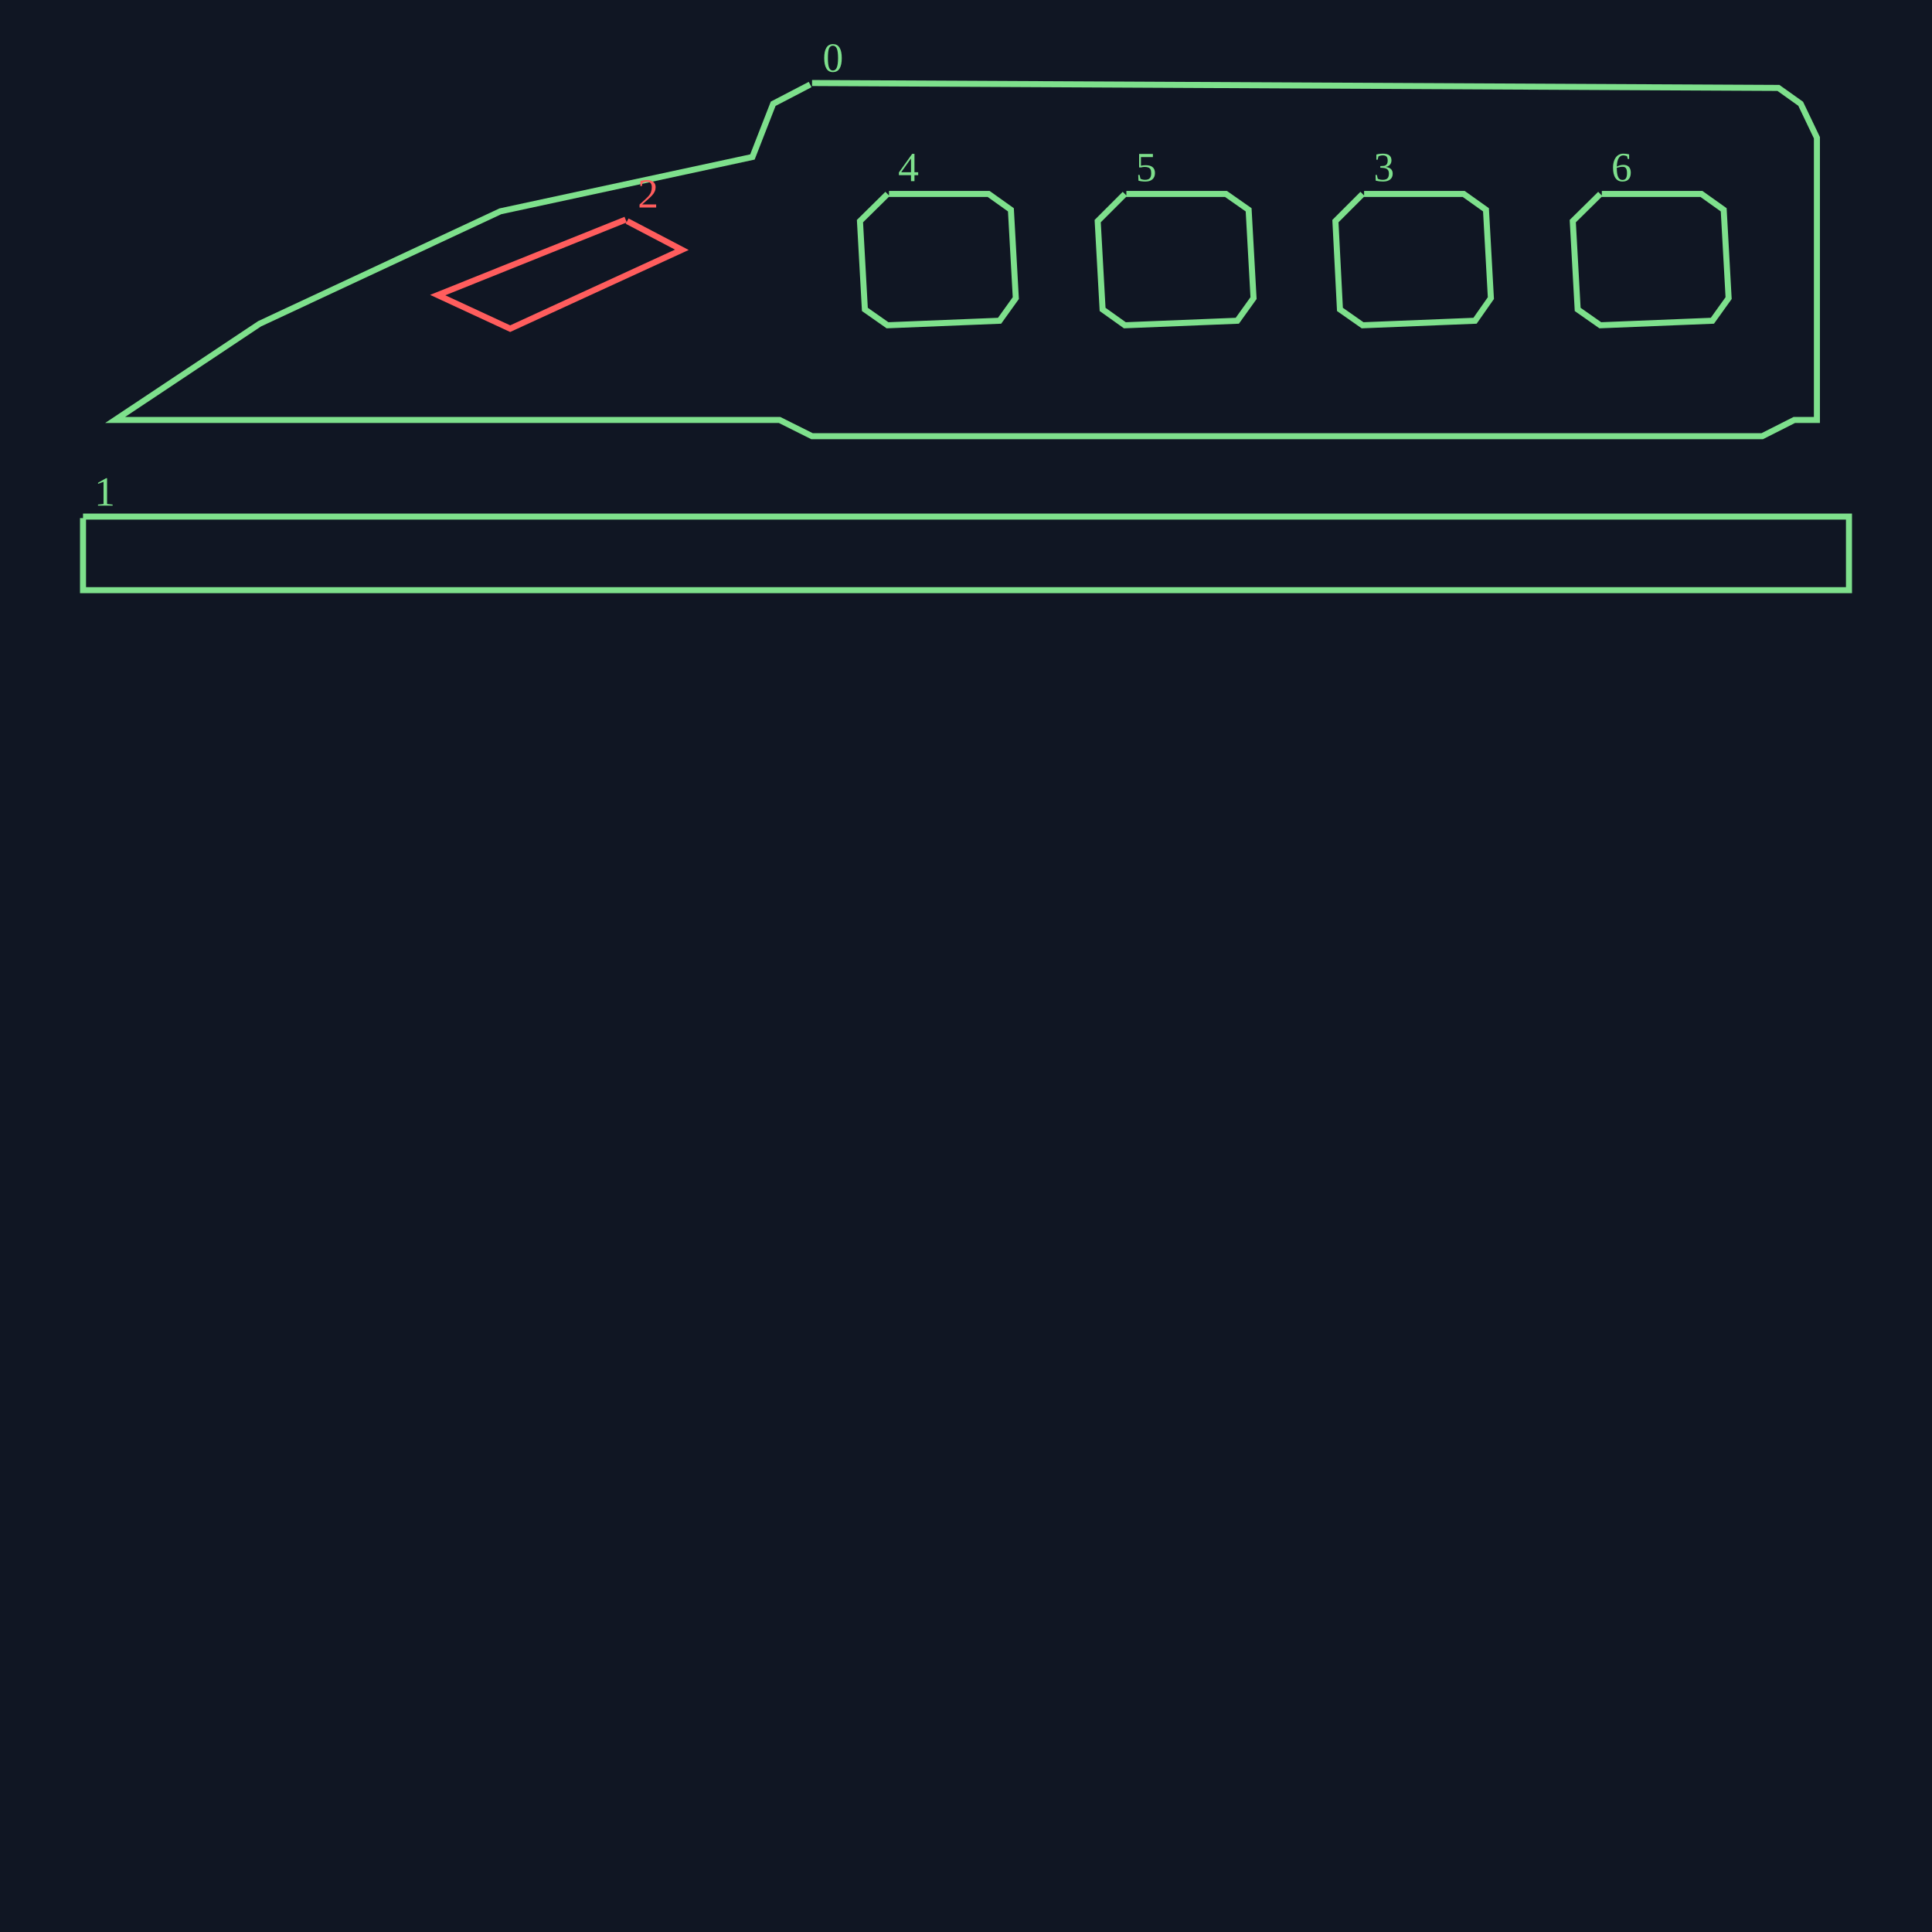
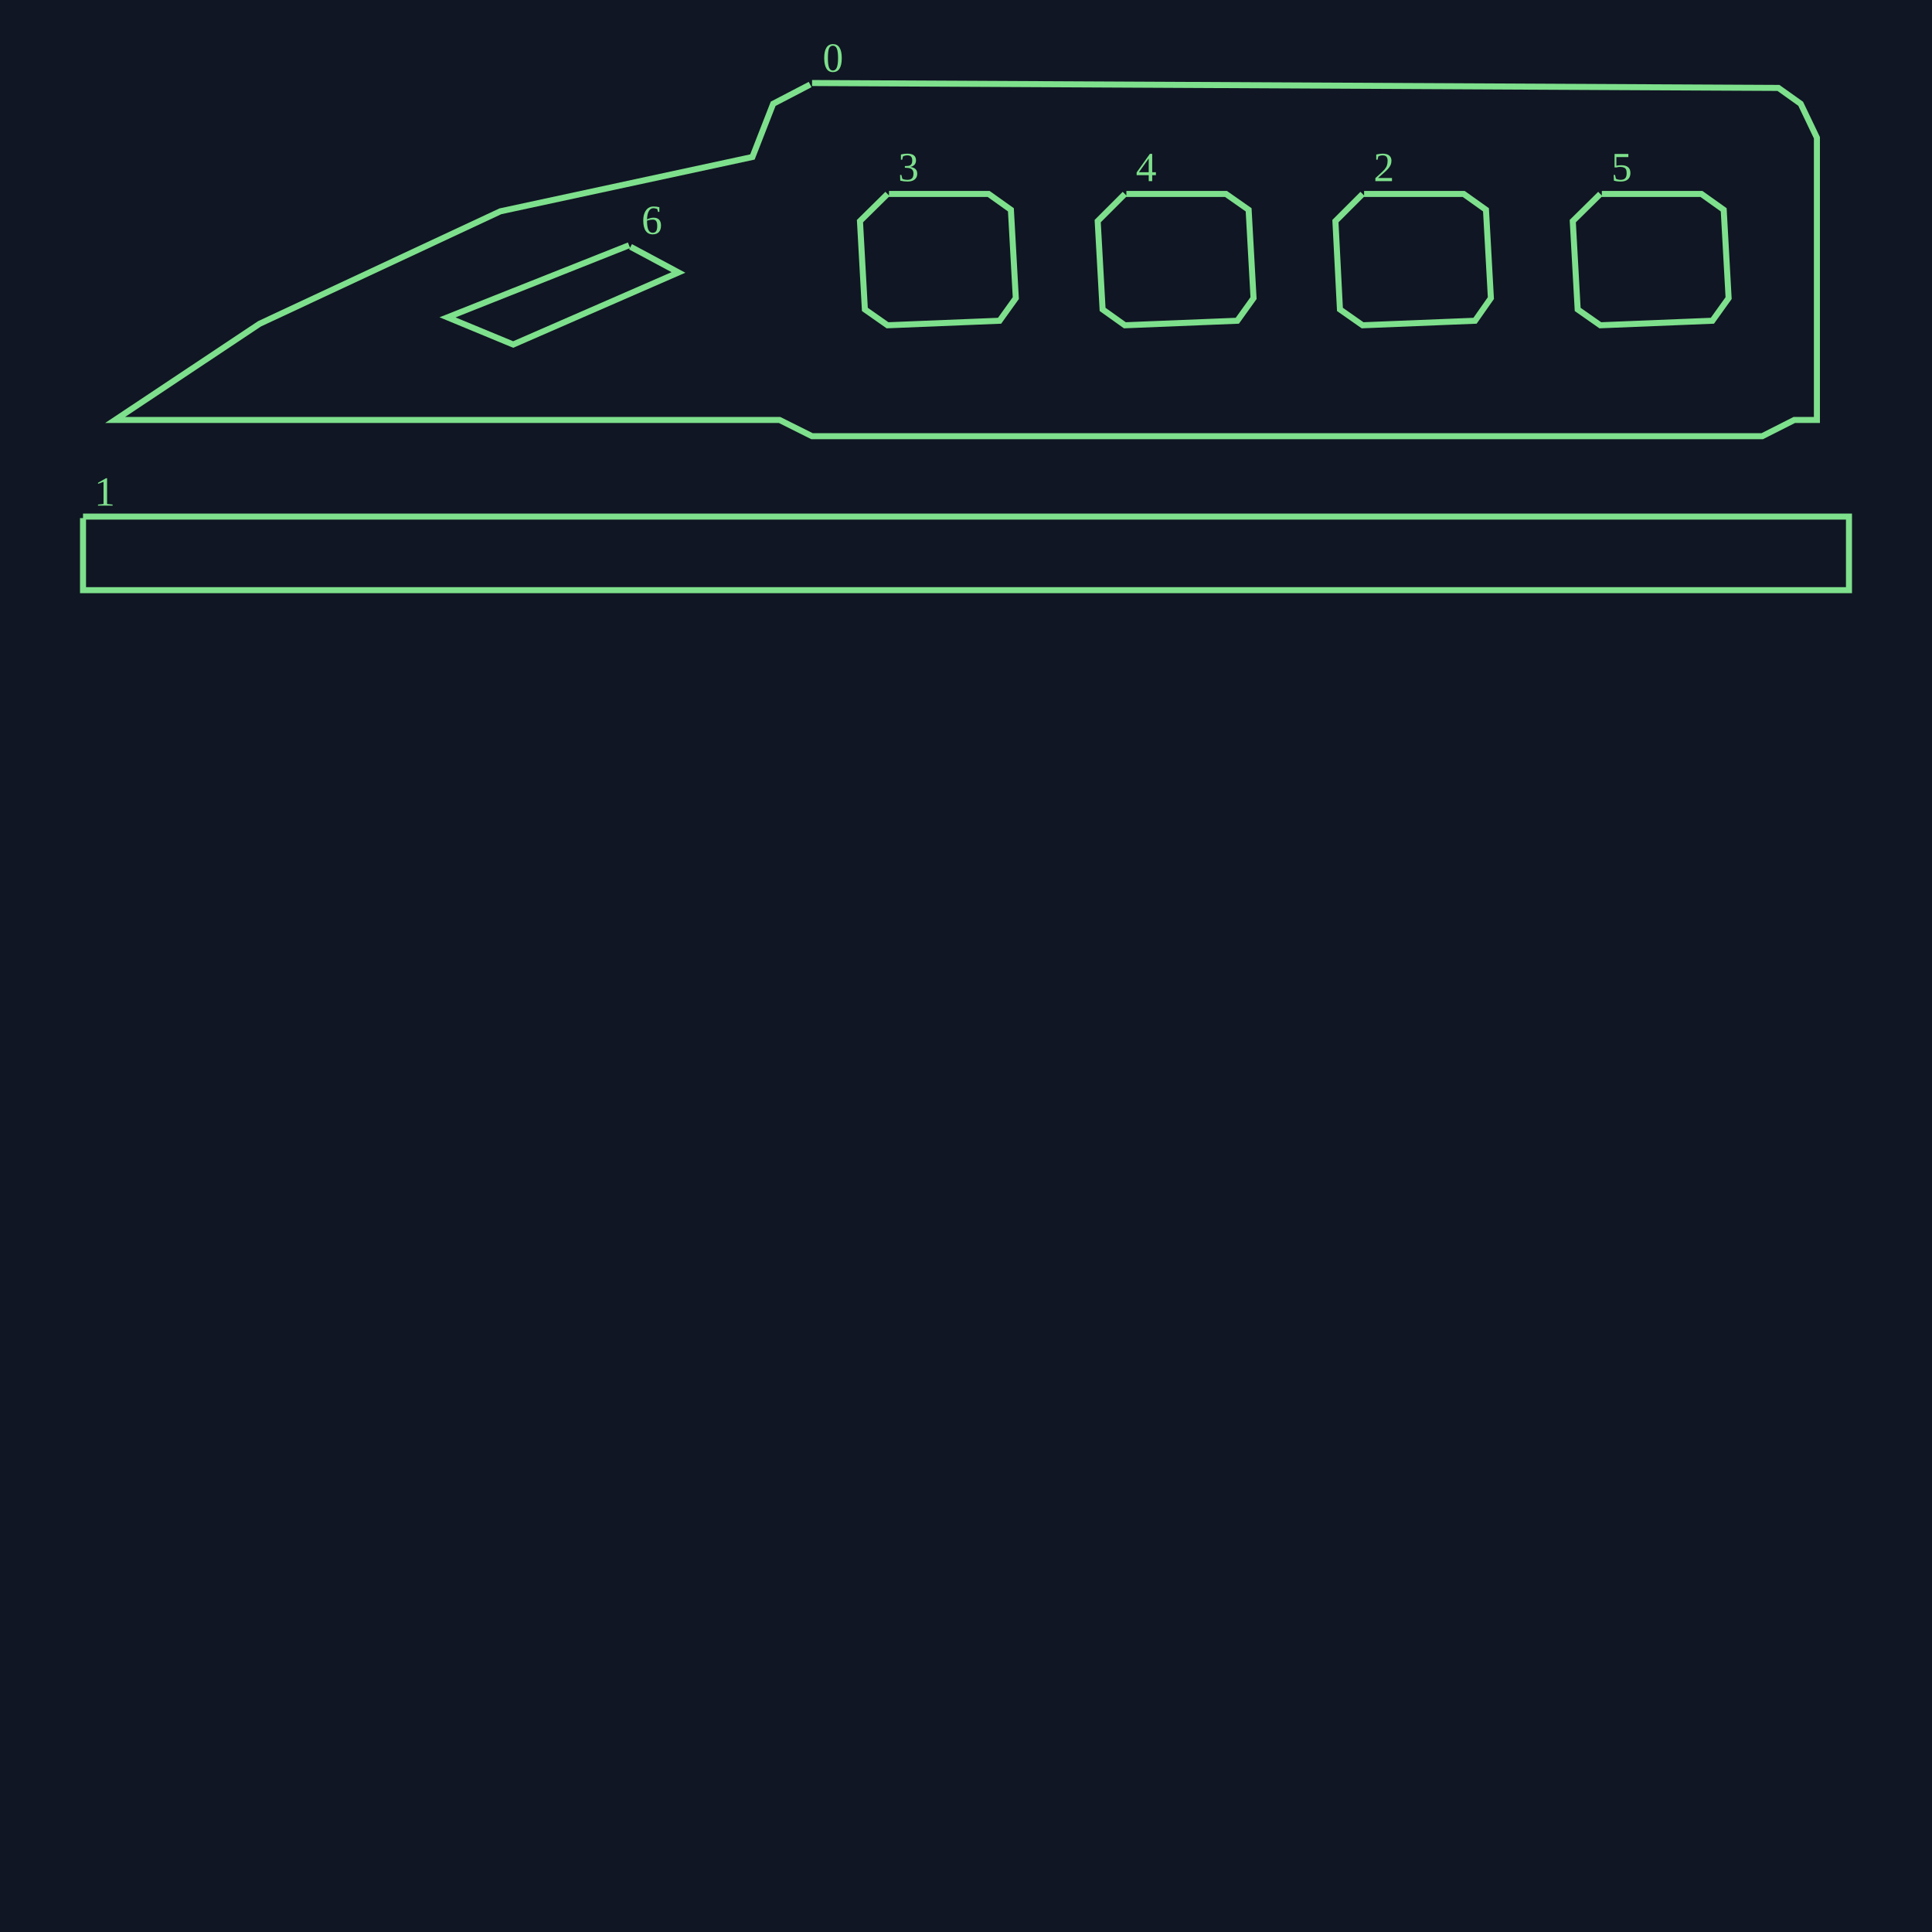
<svg xmlns="http://www.w3.org/2000/svg" viewBox="0 0 512 512" width="768">
  <rect width="512" height="512" fill="#101623" />
  <path d="M215.2 22.0 L471.3 23.3 L477.2 27.5 L481.5 36.5 L481.5 111.3 L475.5 111.3 L467.0 115.6 L215.2 115.6 L206.6 111.3 L30.5 111.3 L68.8 85.8 L132.6 56.0 L199.4 41.6 L204.9 27.5 L214.7 22.4 " fill="none" stroke="#7ee08c" stroke-width="1.6" />
  <text x="218" y="19" fill="#7ee08c" font-size="11">0</text>
  <path d="M22.0 136.9 L490.0 136.9 L490.0 156.4 L22.0 156.4 L22.0 137.3 " fill="none" stroke="#7ee08c" stroke-width="1.6" />
  <text x="25" y="134" fill="#7ee08c" font-size="11">1</text>
-   <path d="M165.8 58.2 L116.0 78.2 L135.2 87.1 L180.7 66.2 L166.2 58.6 " fill="none" stroke="#ff5d5d" stroke-width="1.6" />
-   <text x="169" y="55" fill="#ff5d5d" font-size="11">2</text>
  <path d="M361.1 51.4 L353.9 58.6 L355.1 82.0 L361.1 86.2 L390.9 85.0 L395.1 79.0 L393.8 55.6 L387.9 51.4 L361.5 51.4 " fill="none" stroke="#7ee08c" stroke-width="1.6" />
-   <text x="364" y="48" fill="#7ee08c" font-size="11">3</text>
+   <text x="364" y="48" fill="#7ee08c" font-size="11">2</text>
  <path d="M235.2 51.4 L227.9 58.6 L229.2 82.0 L235.2 86.2 L264.9 85.0 L269.2 79.0 L267.9 55.6 L262.0 51.4 L235.6 51.4 " fill="none" stroke="#7ee08c" stroke-width="1.6" />
-   <text x="238" y="48" fill="#7ee08c" font-size="11">4</text>
+   <text x="238" y="48" fill="#7ee08c" font-size="11">3</text>
  <path d="M298.1 51.4 L290.9 58.6 L292.2 82.0 L298.1 86.2 L327.9 85.0 L332.2 79.0 L330.9 55.6 L324.9 51.4 L298.5 51.4 " fill="none" stroke="#7ee08c" stroke-width="1.6" />
-   <text x="301" y="48" fill="#7ee08c" font-size="11">5</text>
+   <text x="301" y="48" fill="#7ee08c" font-size="11">4</text>
  <path d="M424.1 51.4 L416.8 58.6 L418.1 82.0 L424.1 86.2 L453.8 85.0 L458.1 79.0 L456.8 55.6 L450.9 51.4 L424.5 51.4 " fill="none" stroke="#7ee08c" stroke-width="1.6" />
-   <text x="427" y="48" fill="#7ee08c" font-size="11">6</text>
+   <text x="427" y="48" fill="#7ee08c" font-size="11">5</text>
+   <path d="M166.7 65.0 L118.6 84.1 L136.0 91.3 L179.8 72.2 L167.1 65.4 " fill="none" stroke="#7ee08c" stroke-width="1.6" />
+   <text x="170" y="62" fill="#7ee08c" font-size="11">6</text>
</svg>
